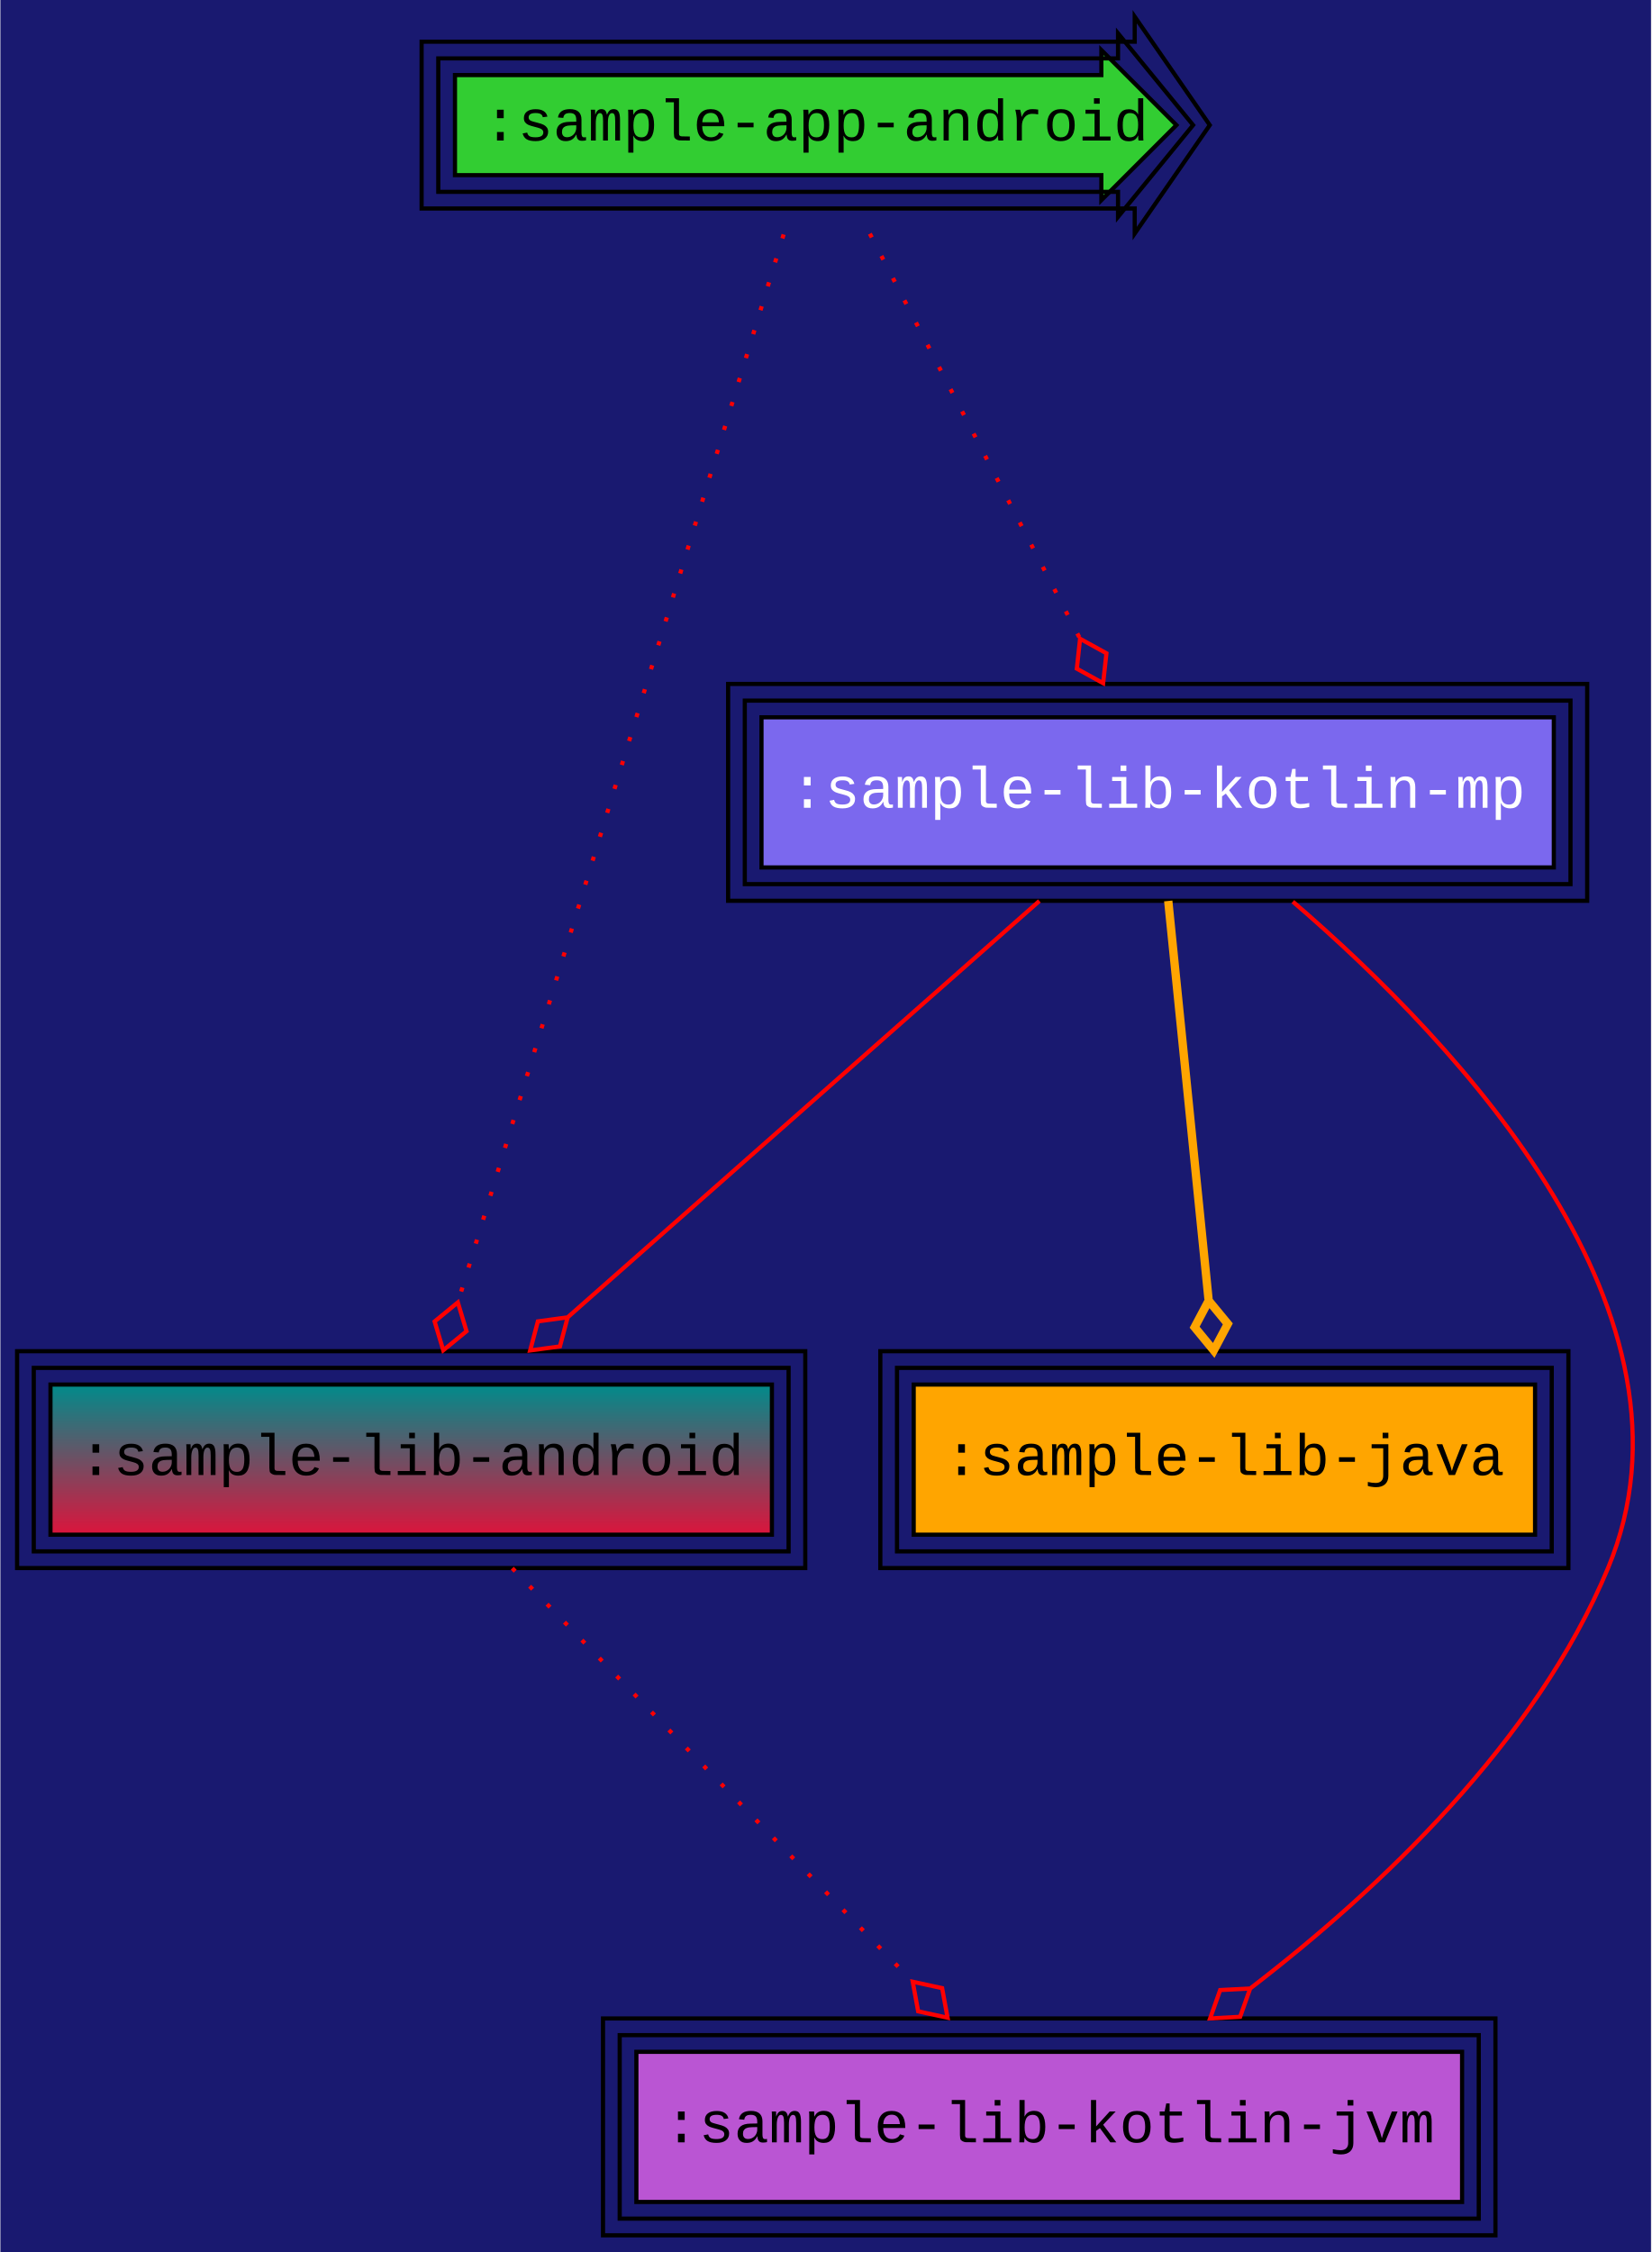
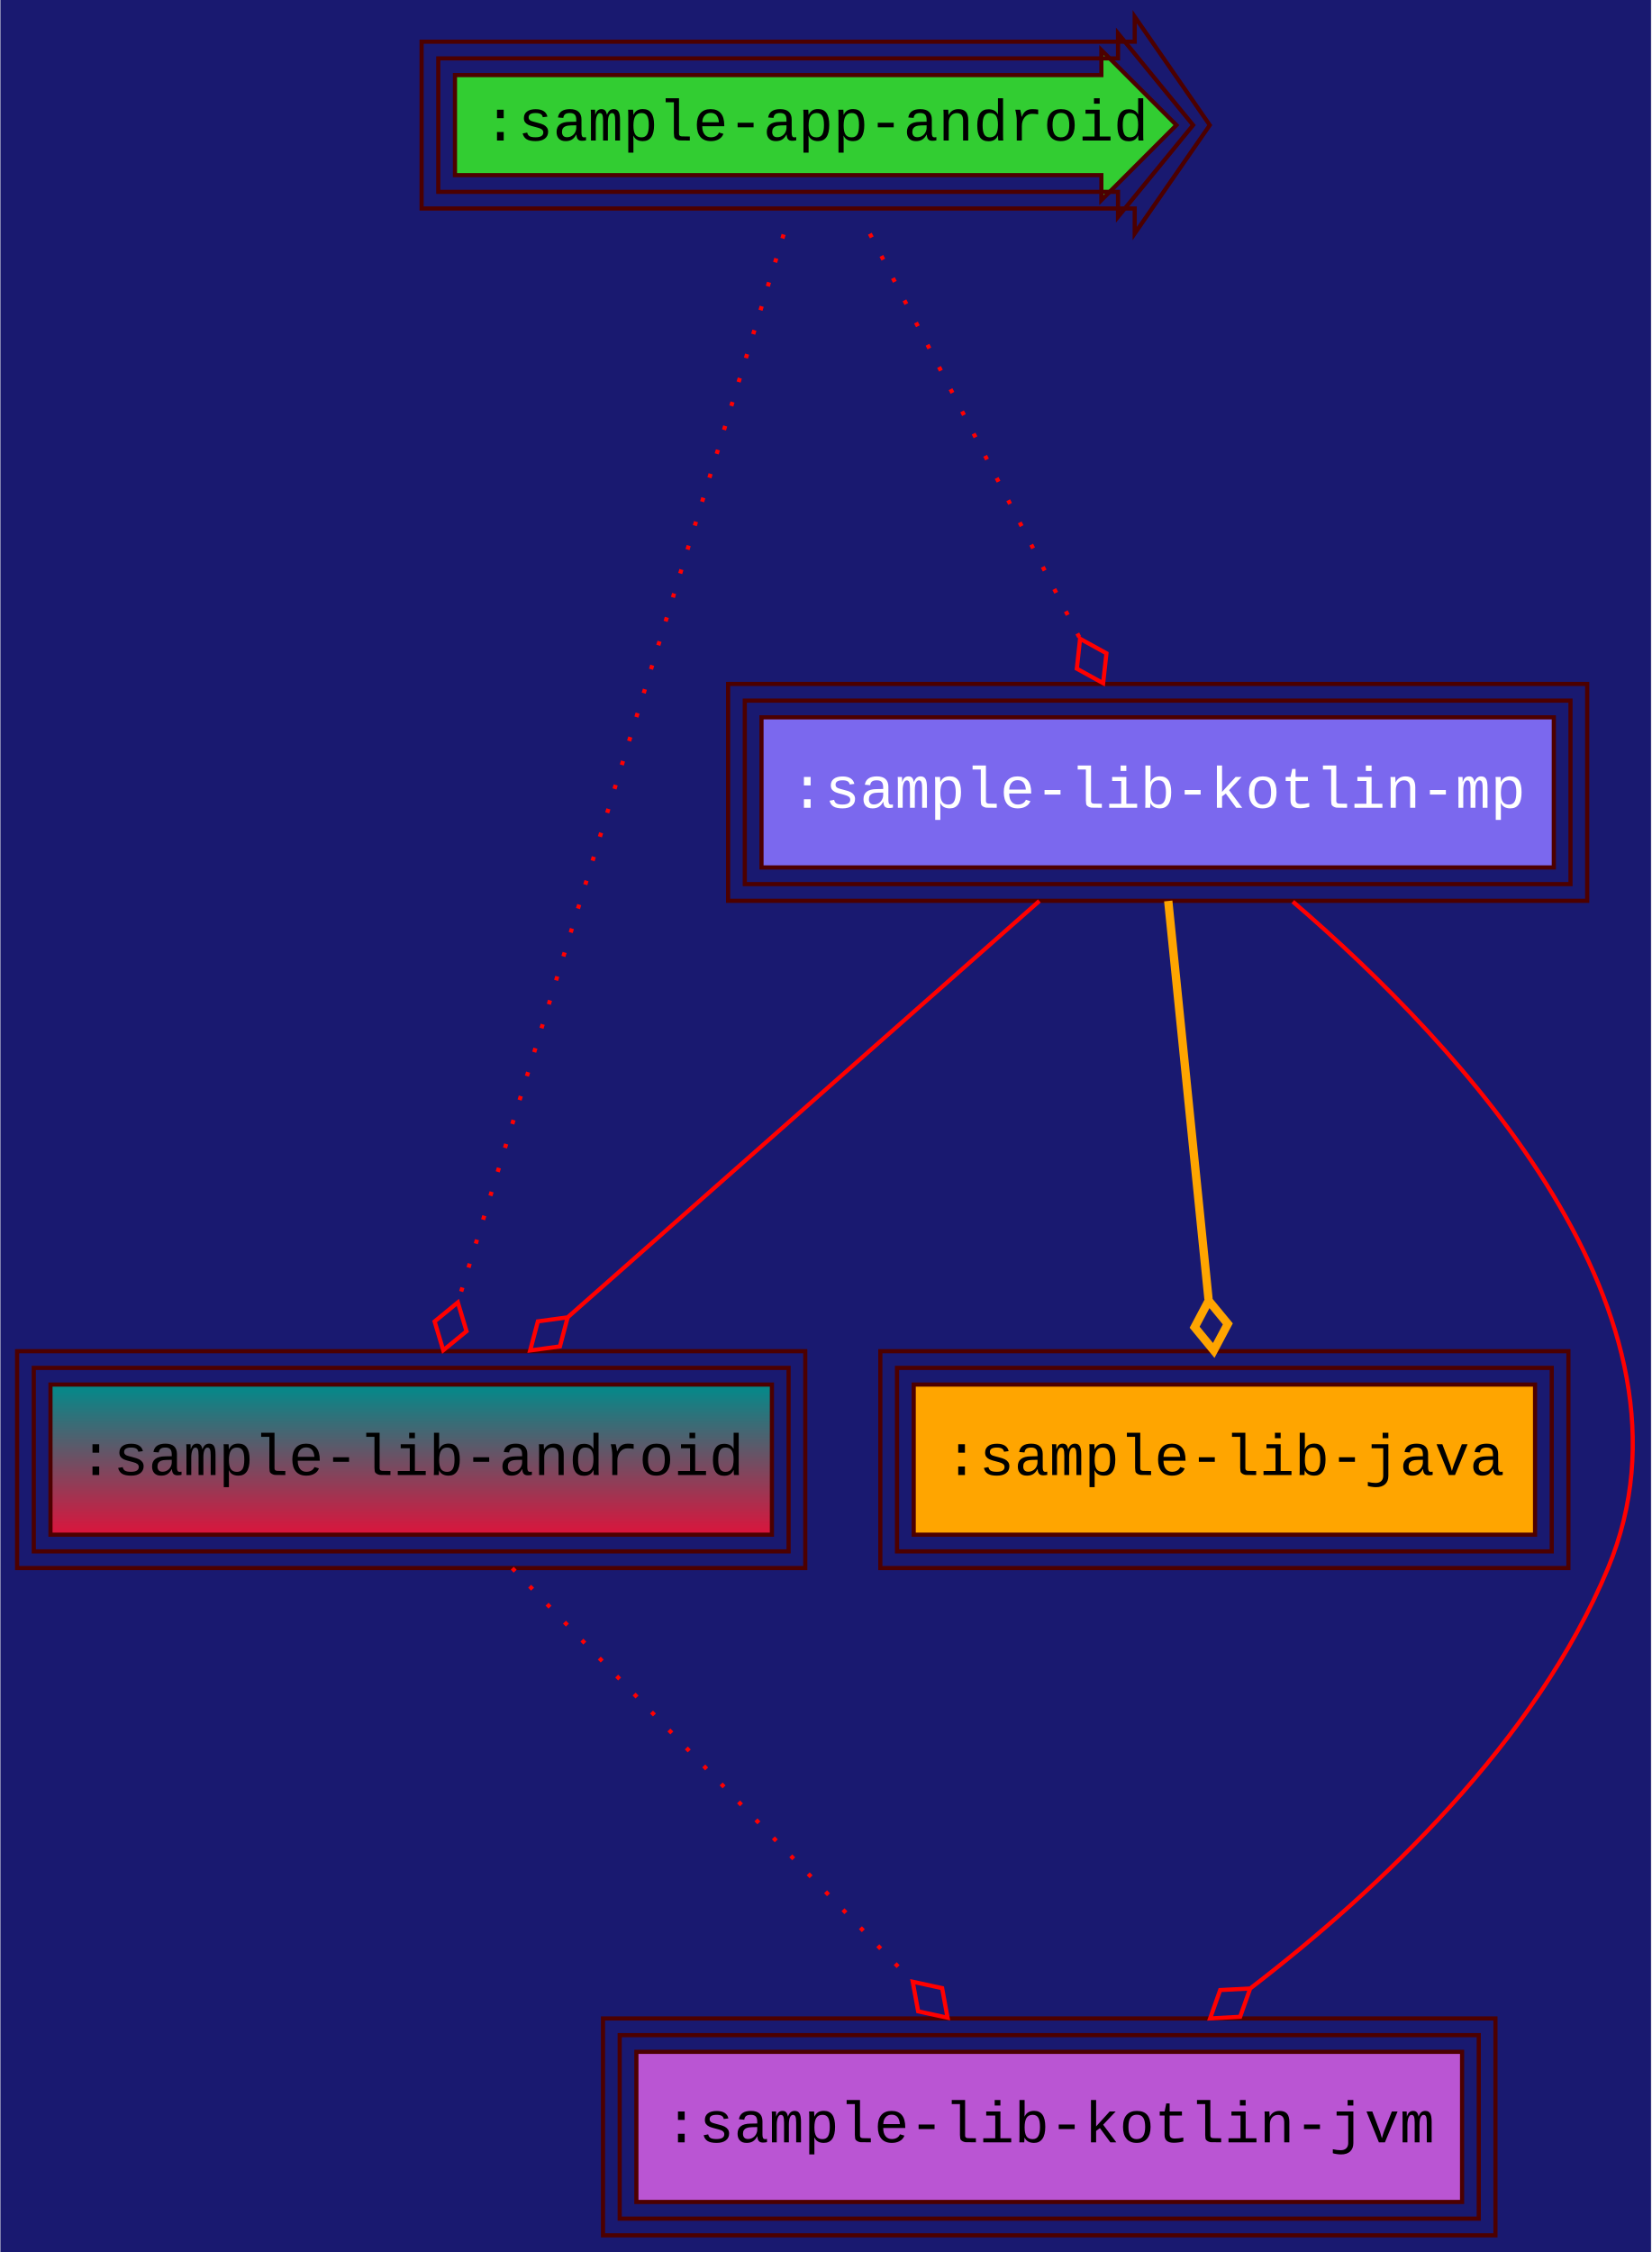
<svg xmlns="http://www.w3.org/2000/svg" width="396pt" height="540pt" viewBox="0.00 0.00 395.80 540.00">
  <g id="graph0" class="graph" transform="scale(1 1) rotate(0) translate(4 536)">
    <polygon fill="MidnightBlue" stroke="transparent" points="-4,4 -4,-536 391.8,-536 391.8,4 -4,4" />
    <g id="node1" class="node">
-       <polygon fill="limegreen" stroke="black" points="260,-518 105,-518 105,-494 260,-494 260,-488 278,-506 260,-524 260,-518" />
-       <polygon fill="none" stroke="black" points="264,-522 101,-522 101,-490 264,-490 264,-484 282,-506 264,-528 264,-522" />
-       <polygon fill="none" stroke="black" points="268,-526 97,-526 97,-486 268,-486 268,-480 286,-506 268,-532 268,-526" />
+       <polygon fill="limegreen" stroke="#4c0000" points="260,-518 105,-518 105,-494 260,-494 260,-488 278,-506 260,-524 260,-518" />
+       <polygon fill="none" stroke="#4c0000" points="264,-522 101,-522 101,-490 264,-490 264,-484 282,-506 264,-528 264,-522" />
+       <polygon fill="none" stroke="#4c0000" points="268,-526 97,-526 97,-486 268,-486 268,-480 286,-506 268,-532 268,-526" />
      <text text-anchor="middle" x="191.5" y="-502.3" font-family="Courier New" font-size="14.00">:sample-app-android</text>
    </g>
    <g id="node2" class="node">
      <defs>
        <linearGradient id="l_0" gradientUnits="userSpaceOnUse" x1="94.5" y1="-168" x2="94.5" y2="-204">
          <stop offset="0" style="stop-color:crimson;stop-opacity:1.;" />
          <stop offset="1" style="stop-color:#008b8b;stop-opacity:1.;" />
        </linearGradient>
      </defs>
-       <polygon fill="url(#l_0)" stroke="black" points="181,-204 8,-204 8,-168 181,-168 181,-204" />
-       <polygon fill="none" stroke="black" points="185,-208 4,-208 4,-164 185,-164 185,-208" />
-       <polygon fill="none" stroke="black" points="189,-212 0,-212 0,-160 189,-160 189,-212" />
+       <polygon fill="url(#l_0)" stroke="#4c0000" points="181,-204 8,-204 8,-168 181,-168 181,-204" />
+       <polygon fill="none" stroke="#4c0000" points="185,-208 4,-208 4,-164 185,-164 185,-208" />
+       <polygon fill="none" stroke="#4c0000" points="189,-212 0,-212 0,-160 189,-160 189,-212" />
      <text text-anchor="middle" x="94.5" y="-182.3" font-family="Courier New" font-size="14.00">:sample-lib-android</text>
    </g>
    <g id="edge1" class="edge">
      <path fill="none" stroke="red" stroke-dasharray="1,5" d="M183.81,-479.78C166.76,-423.89 125.73,-289.38 105.78,-223.97" />
      <polygon fill="none" stroke="red" points="105.69,-223.7 100.12,-219.13 102.19,-212.22 107.77,-216.79 105.69,-223.7" />
    </g>
    <g id="node5" class="node">
-       <polygon fill="mediumslateblue" stroke="black" points="368.5,-364 178.5,-364 178.5,-328 368.5,-328 368.5,-364" />
-       <polygon fill="none" stroke="black" points="372.5,-368 174.5,-368 174.5,-324 372.5,-324 372.5,-368" />
-       <polygon fill="none" stroke="black" points="376.5,-372 170.5,-372 170.5,-320 376.5,-320 376.5,-372" />
+       <polygon fill="mediumslateblue" stroke="#4c0000" points="368.5,-364 178.5,-364 178.5,-328 368.5,-328 368.5,-364" />
+       <polygon fill="none" stroke="#4c0000" points="372.5,-368 174.5,-368 174.5,-324 372.5,-324 372.5,-368" />
+       <polygon fill="none" stroke="#4c0000" points="376.5,-372 170.5,-372 170.5,-320 376.5,-320 376.5,-372" />
      <text text-anchor="middle" x="273.5" y="-342.3" font-family="Courier New" font-size="14.00" fill="white">:sample-lib-kotlin-mp</text>
    </g>
    <g id="edge2" class="edge">
      <path fill="none" stroke="red" stroke-dasharray="1,5" d="M204.49,-479.96C218.07,-453.81 239.49,-412.53 254.86,-382.91" />
      <polygon fill="none" stroke="red" points="254.9,-382.83 254.12,-375.66 260.43,-372.18 261.22,-379.35 254.9,-382.83" />
    </g>
    <g id="node4" class="node">
-       <polygon fill="mediumorchid" stroke="black" points="346.5,-44 148.5,-44 148.5,-8 346.5,-8 346.5,-44" />
-       <polygon fill="none" stroke="black" points="350.5,-48 144.5,-48 144.5,-4 350.5,-4 350.5,-48" />
-       <polygon fill="none" stroke="black" points="354.5,-52 140.5,-52 140.5,0 354.5,0 354.5,-52" />
+       <polygon fill="mediumorchid" stroke="#4c0000" points="346.5,-44 148.5,-44 148.5,-8 346.5,-8 346.5,-44" />
+       <polygon fill="none" stroke="#4c0000" points="350.5,-48 144.5,-48 144.5,-4 350.5,-4 350.5,-48" />
+       <polygon fill="none" stroke="#4c0000" points="354.5,-52 140.5,-52 140.5,0 354.5,0 354.5,-52" />
      <text text-anchor="middle" x="247.5" y="-22.3" font-family="Courier New" font-size="14.00">:sample-lib-kotlin-jvm</text>
    </g>
    <g id="edge3" class="edge">
      <path fill="none" stroke="red" stroke-dasharray="1,5" d="M118.74,-159.96C144.63,-133.23 185.81,-90.71 214.61,-60.97" />
      <polygon fill="none" stroke="red" points="214.77,-60.8 216.07,-53.71 223.12,-52.18 221.82,-59.27 214.77,-60.8" />
    </g>
    <g id="node3" class="node">
-       <polygon fill="orange" stroke="black" points="364,-204 215,-204 215,-168 364,-168 364,-204" />
-       <polygon fill="none" stroke="black" points="368,-208 211,-208 211,-164 368,-164 368,-208" />
-       <polygon fill="none" stroke="black" points="372,-212 207,-212 207,-160 372,-160 372,-212" />
+       <polygon fill="orange" stroke="#4c0000" points="364,-204 215,-204 215,-168 364,-168 364,-204" />
+       <polygon fill="none" stroke="#4c0000" points="368,-208 211,-208 211,-164 368,-164 368,-208" />
+       <polygon fill="none" stroke="#4c0000" points="372,-212 207,-212 207,-160 372,-160 372,-212" />
      <text text-anchor="middle" x="289.5" y="-182.3" font-family="Courier New" font-size="14.00">:sample-lib-java</text>
    </g>
    <g id="edge4" class="edge">
      <path fill="none" stroke="red" d="M245.14,-319.96C214.59,-293 165.84,-249.97 132.11,-220.2" />
      <polygon fill="none" stroke="red" points="132.02,-220.12 124.88,-219.15 123.03,-212.18 130.17,-213.15 132.02,-220.12" />
    </g>
    <g id="edge5" class="edge">
      <path fill="none" stroke="orange" stroke-width="2" d="M276.04,-319.96C278.64,-294.27 282.72,-253.98 285.7,-224.48" />
      <polygon fill="none" stroke="orange" stroke-width="2" points="285.74,-224.12 282.37,-217.75 286.95,-212.18 290.33,-218.55 285.74,-224.12" />
    </g>
    <g id="edge6" class="edge">
      <path fill="none" stroke="red" d="M305.92,-319.8C346.18,-285.21 406.66,-220.43 381.5,-160 364.16,-118.36 326.75,-83.06 295.85,-59.31" />
      <polygon fill="none" stroke="red" points="295.69,-59.19 288.49,-58.81 286.08,-52.01 293.28,-52.4 295.69,-59.19" />
    </g>
  </g>
</svg>
